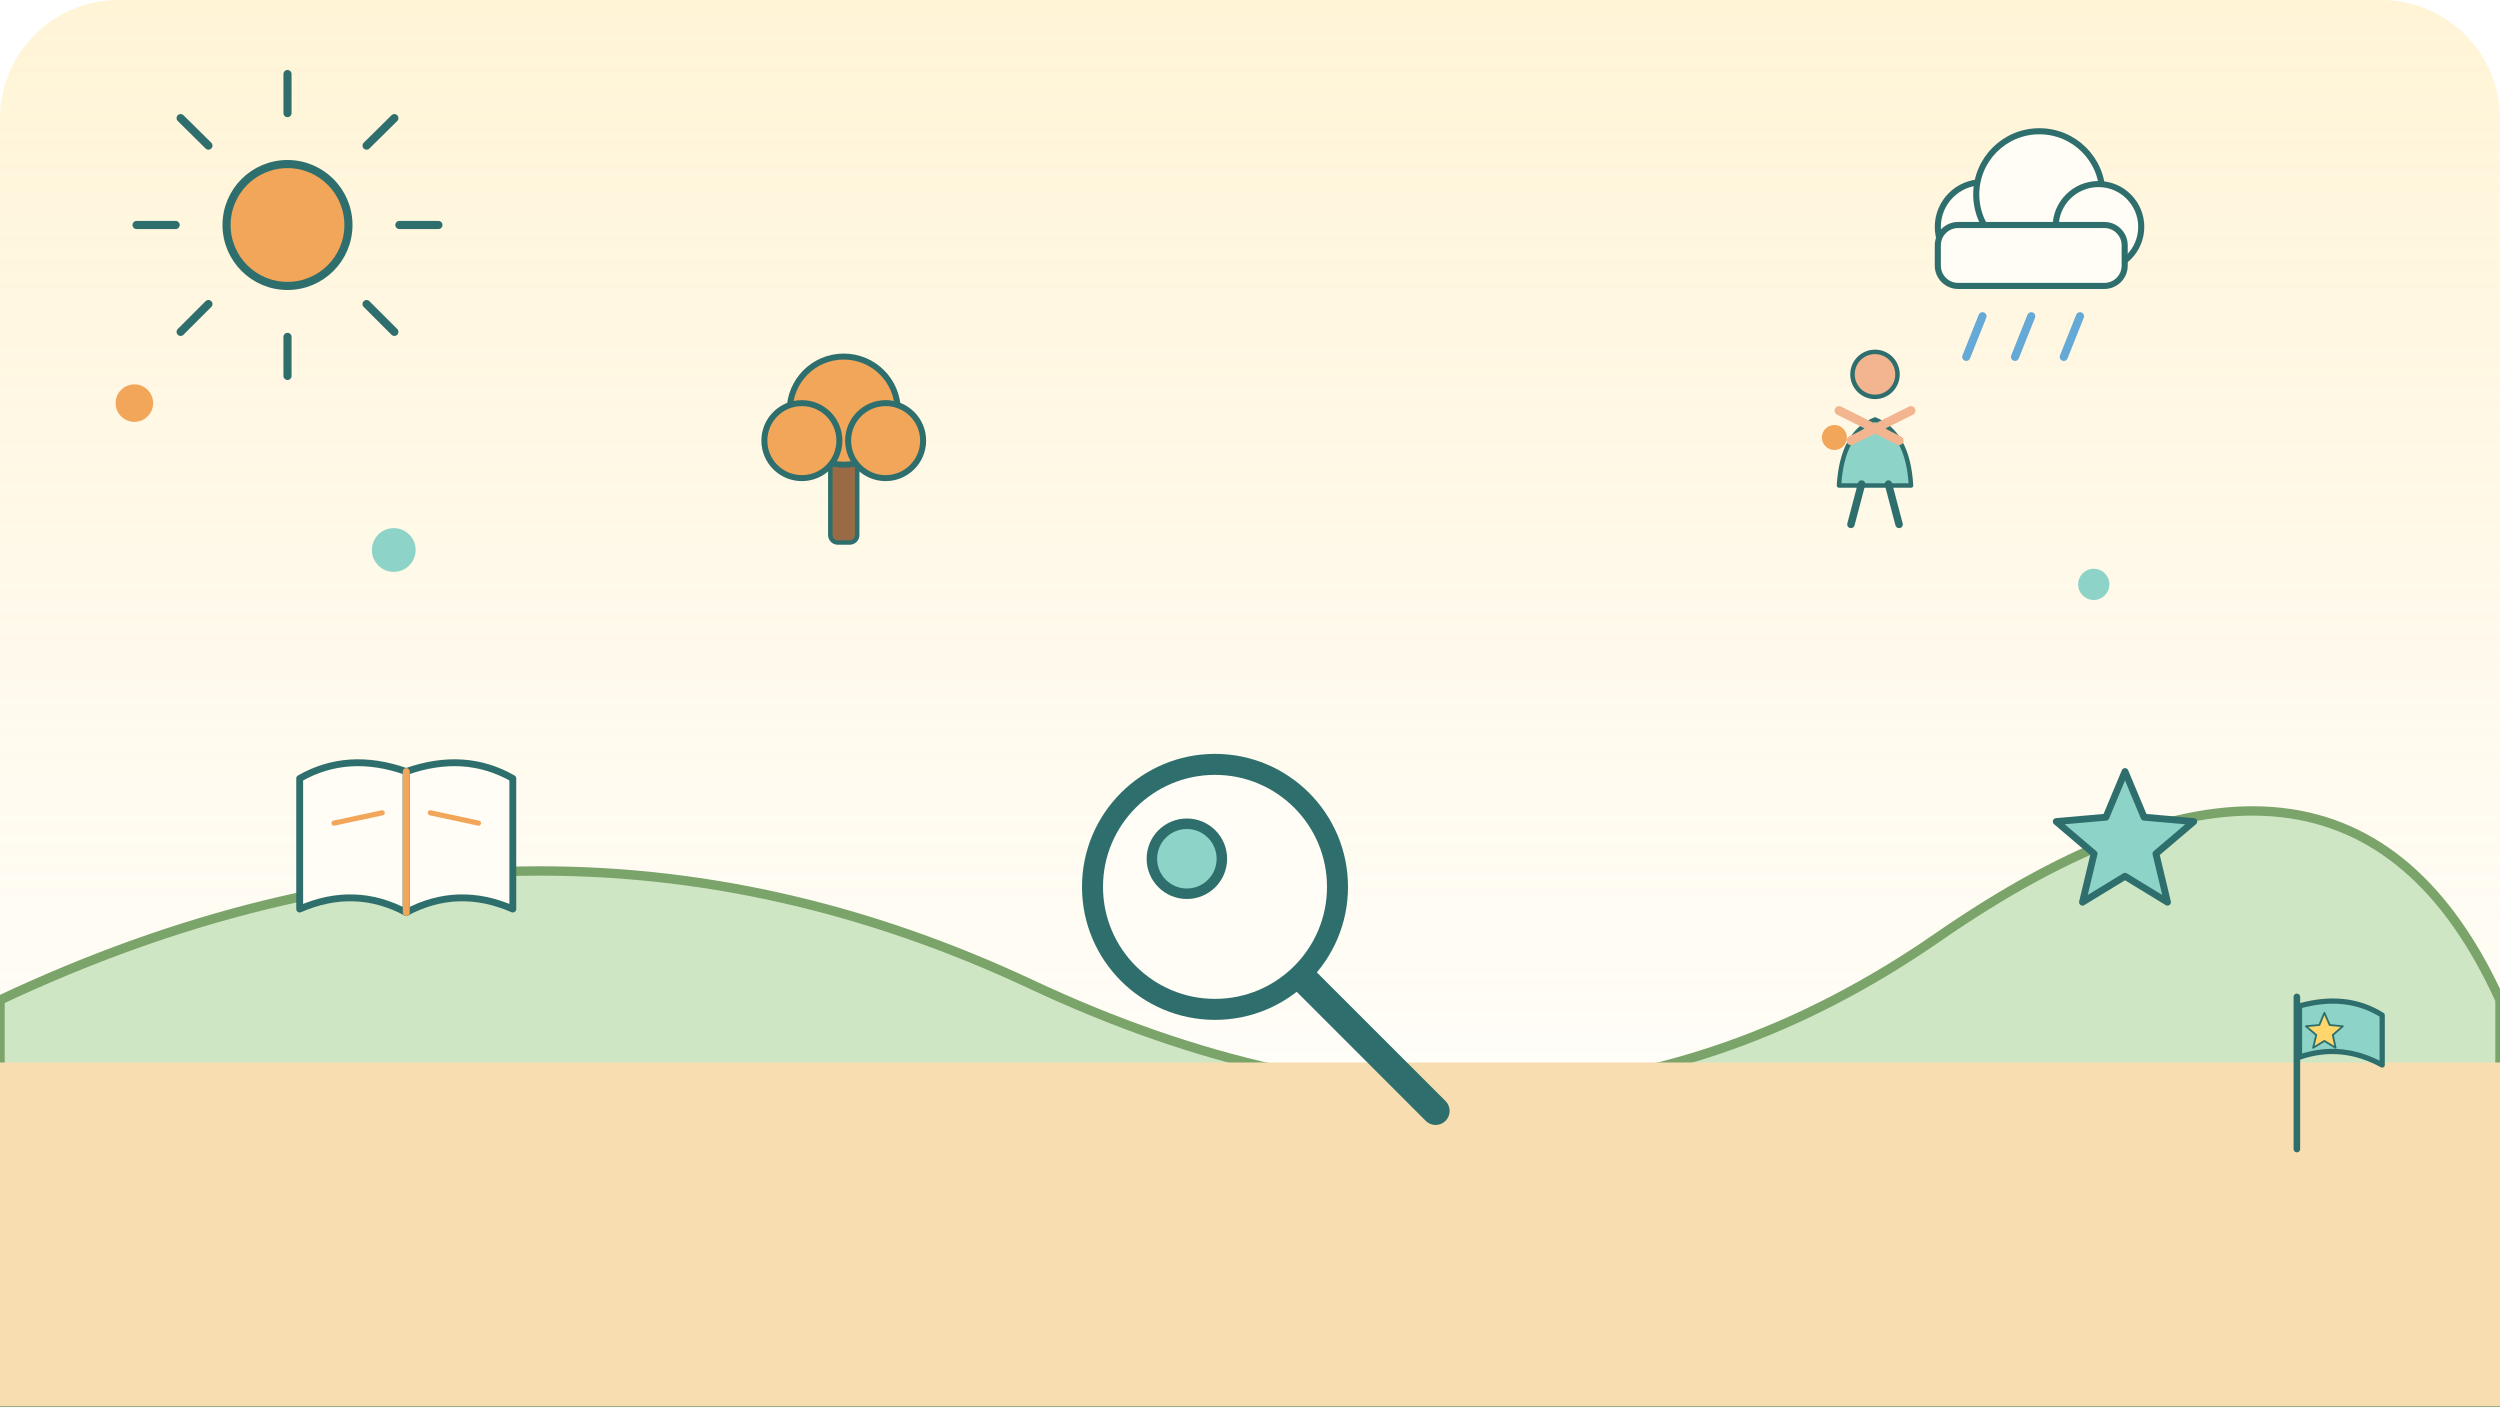
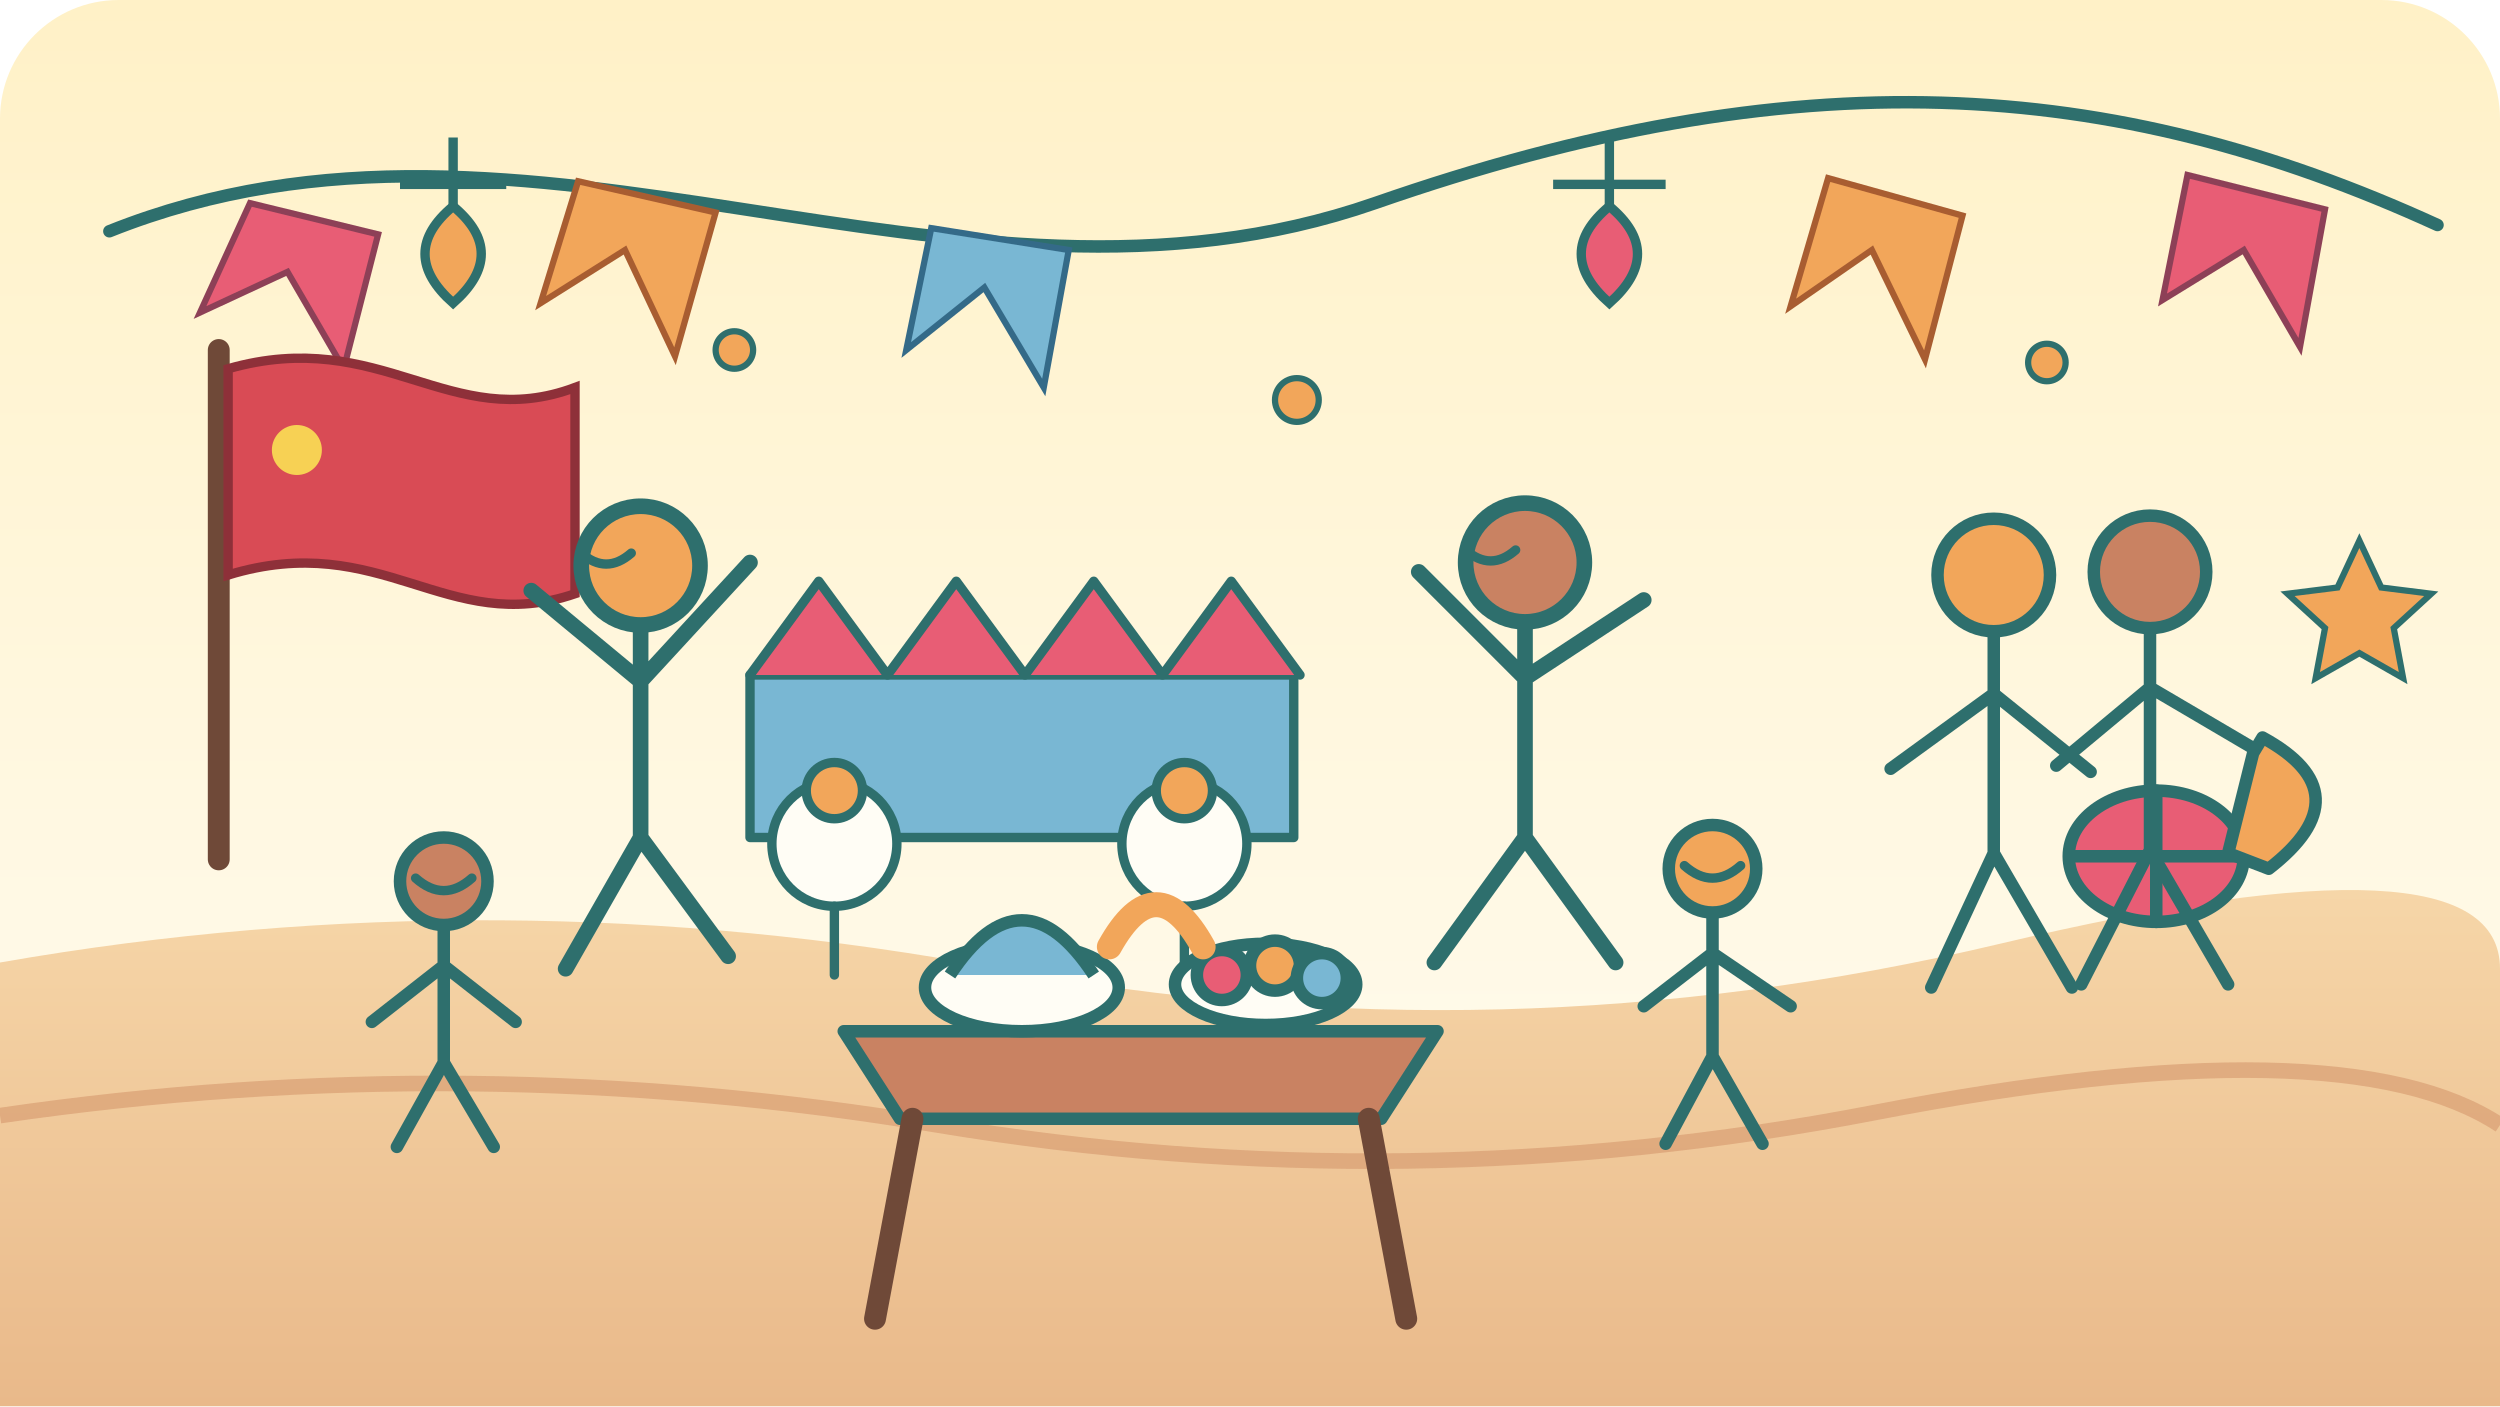
<svg xmlns="http://www.w3.org/2000/svg" width="800" height="450" viewBox="0 0 800 450" role="img" aria-labelledby="title desc">
  <defs>
    <linearGradient id="sky" x1="0" y1="0" x2="0" y2="1">
-       <stop offset="0" stop-color="#FFF4D6" />
-       <stop offset="1" stop-color="#FFFFFF" stop-opacity="0.72" />
+       <stop offset="0" stop-color="#FFF1C7" />
+       <stop offset="1" stop-color="#FFFDF5" />
+     </linearGradient>
+     <linearGradient id="street" x1="0" y1="0" x2="0" y2="1">
+       <stop offset="0" stop-color="#F6D6A8" />
+       <stop offset="1" stop-color="#E9B98A" />
    </linearGradient>
  </defs>
  <rect width="800" height="450" rx="38" fill="url(#sky)" />
-   <line x1="92.0" y1="36.2" x2="92.0" y2="23.7" stroke="#2E6F6D" stroke-width="2.6" stroke-linecap="round" />
-   <line x1="117.3" y1="46.6" x2="126.2" y2="37.8" stroke="#2E6F6D" stroke-width="2.6" stroke-linecap="round" />
-   <line x1="127.8" y1="72.0" x2="140.3" y2="72.0" stroke="#2E6F6D" stroke-width="2.6" stroke-linecap="round" />
-   <line x1="117.3" y1="97.3" x2="126.2" y2="106.2" stroke="#2E6F6D" stroke-width="2.6" stroke-linecap="round" />
-   <line x1="92.0" y1="107.8" x2="92.0" y2="120.3" stroke="#2E6F6D" stroke-width="2.6" stroke-linecap="round" />
-   <line x1="66.7" y1="97.3" x2="57.8" y2="106.2" stroke="#2E6F6D" stroke-width="2.6" stroke-linecap="round" />
-   <line x1="56.2" y1="72.0" x2="43.7" y2="72.0" stroke="#2E6F6D" stroke-width="2.6" stroke-linecap="round" />
-   <line x1="66.7" y1="46.6" x2="57.8" y2="37.8" stroke="#2E6F6D" stroke-width="2.6" stroke-linecap="round" />
-   <circle cx="92" cy="72" r="19.5" fill="#F2A65A" stroke="#2E6F6D" stroke-width="2.6" />
-   <circle cx="634.4" cy="72.6" r="14.3" fill="#FFFDF5" stroke="#2E6F6D" stroke-width="1.95" />
-   <circle cx="652.6" cy="62.2" r="20.2" fill="#FFFDF5" stroke="#2E6F6D" stroke-width="1.95" />
-   <circle cx="671.5" cy="72.6" r="13.7" fill="#FFFDF5" stroke="#2E6F6D" stroke-width="1.95" />
-   <rect x="620.1" y="72.0" width="59.8" height="19.5" rx="6.5" fill="#FFFDF5" stroke="#2E6F6D" stroke-width="1.95" />
-   <line x1="634.4" y1="101.2" x2="629.2" y2="114.2" stroke="#65A9D6" stroke-width="2.6" stroke-linecap="round" />
-   <line x1="650.0" y1="101.2" x2="644.8" y2="114.2" stroke="#65A9D6" stroke-width="2.6" stroke-linecap="round" />
-   <line x1="665.6" y1="101.2" x2="660.4" y2="114.2" stroke="#65A9D6" stroke-width="2.6" stroke-linecap="round" />
-   <path d="M0 320 Q170 240 330 315 T620 300 T800 320 L800 450 L0 450 Z" fill="#CFE6C4" stroke="#7AA46A" stroke-width="3" stroke-linecap="round" stroke-linejoin="round" />
-   <rect x="0" y="340" width="800" height="110" rx="0" fill="#F8DDB0" stroke="none" stroke-width="0" />
-   <circle cx="388.8" cy="283.8" r="39.2" fill="#FFFDF5" stroke="#2E6F6D" stroke-width="6.72" />
-   <line x1="417.9" y1="314.0" x2="459.4" y2="355.5" stroke="#2E6F6D" stroke-width="8.96" stroke-linecap="round" />
-   <circle cx="379.8" cy="274.8" r="11.2" fill="#8DD3C7" stroke="#2E6F6D" stroke-width="3.36" />
-   <path d="M130,246.9 Q111.3,240.3 95.9,249.1 L95.9,290.9 Q113.5,283.2 130,292.0 Z" fill="#FFFDF5" stroke="#2E6F6D" stroke-width="2.2" stroke-linecap="round" stroke-linejoin="round" />
-   <path d="M130,246.9 Q148.7,240.3 164.1,249.1 L164.1,290.9 Q146.5,283.2 130,292.0 Z" fill="#FFFDF5" stroke="#2E6F6D" stroke-width="2.2" stroke-linecap="round" stroke-linejoin="round" />
-   <line x1="130" y1="246.9" x2="130" y2="292.0" stroke="#F2A65A" stroke-width="2.2" stroke-linecap="round" />
-   <line x1="106.9" y1="263.4" x2="122.3" y2="260.1" stroke="#F2A65A" stroke-width="1.65" stroke-linecap="round" />
-   <line x1="137.7" y1="260.1" x2="153.1" y2="263.4" stroke="#F2A65A" stroke-width="1.65" stroke-linecap="round" />
-   <polygon points="680.0,246.9 686.1,261.5 702.0,262.9 689.9,273.2 693.6,288.7 680.0,280.4 666.4,288.7 670.1,273.2 658.0,262.9 673.9,261.5" fill="#8DD3C7" stroke="#2E6F6D" stroke-width="2.2" stroke-linejoin="round" />
-   <rect x="265.7" y="140" width="8.6" height="33.6" rx="2.4" fill="#9A6A45" stroke="#2E6F6D" stroke-width="1.44" />
-   <circle cx="270" cy="131.4" r="17.3" fill="#F2A65A" stroke="#2E6F6D" stroke-width="1.92" />
-   <circle cx="256.6" cy="141.0" r="12.0" fill="#F2A65A" stroke="#2E6F6D" stroke-width="1.92" />
-   <circle cx="283.4" cy="141.0" r="12.0" fill="#F2A65A" stroke="#2E6F6D" stroke-width="1.92" />
-   <circle cx="600" cy="119.8" r="7.2" fill="#F2B58F" stroke="#2E6F6D" stroke-width="1.44" />
-   <path d="M588.48,155.36 Q589.44,138.56 600,134.24 Q610.56,138.56 611.52,155.36 Z" fill="#8DD3C7" stroke="#2E6F6D" stroke-width="1.44" stroke-linecap="round" stroke-linejoin="round" />
-   <line x1="592.3" y1="141.0" x2="611.5" y2="131.4" stroke="#F2B58F" stroke-width="2.88" stroke-linecap="round" />
-   <line x1="607.7" y1="141.0" x2="588.5" y2="131.4" stroke="#F2B58F" stroke-width="2.88" stroke-linecap="round" />
-   <line x1="595.7" y1="154.9" x2="592.3" y2="167.8" stroke="#2E6F6D" stroke-width="2.4" stroke-linecap="round" />
-   <line x1="604.3" y1="154.9" x2="607.7" y2="167.8" stroke="#2E6F6D" stroke-width="2.4" stroke-linecap="round" />
-   <circle cx="587" cy="140" r="4" fill="#F2A65A" stroke="none" stroke-width="0" />
-   <circle cx="670" cy="187" r="5" fill="#8DD3C7" stroke="none" stroke-width="0" />
-   <circle cx="43" cy="129" r="6" fill="#F2A65A" stroke="none" stroke-width="0" />
-   <circle cx="126" cy="176" r="7" fill="#8DD3C7" stroke="none" stroke-width="0" />
-   <line x1="735" y1="319.0" x2="735" y2="367.7" stroke="#2E6F6D" stroke-width="2.1" stroke-linecap="round" />
-   <path d="M735.84,321.9 Q750.96,317.7 762.3,324.84 L762.3,340.8 Q749.28,333.66 735.84,338.28 Z" fill="#8DD3C7" stroke="#2E6F6D" stroke-width="1.68" stroke-linecap="round" stroke-linejoin="round" />
-   <polygon points="743.8,324.1 745.5,328.0 749.7,328.4 746.5,331.2 747.4,335.3 743.8,333.1 740.2,335.3 741.2,331.2 737.9,328.4 742.2,328.0" fill="#FFD66B" stroke="#2E6F6D" stroke-width="0.588" stroke-linejoin="round" />
+   <path d="M0 308 Q160 280 320 310 T640 302 T800 310 V450 H0Z" fill="url(#street)" />
+   <path d="M0 357 Q150 335 300 360 T600 356 T800 360" fill="none" stroke="#D79B70" stroke-width="5" opacity=".65" />
+   <path d="M35 74 C170 20 305 112 440 65 S675 24 780 72" fill="none" stroke="#2E6F6D" stroke-width="4" stroke-linecap="round" />
+   <path d="M80 65 l-16 35 28-13 18 31 11-43z" fill="#E85D75" stroke="#8D4057" stroke-width="2" />
+   <path d="M185 58 l-12 39 27-17 16 34 13-46z" fill="#F2A65A" stroke="#A85D31" stroke-width="2" />
+   <path d="M298 73 l-8 39 25-20 19 32 8-44z" fill="#79B7D3" stroke="#346A88" stroke-width="2" />
+   <path d="M585 57 l-12 41 26-18 17 35 12-46z" fill="#F2A65A" stroke="#A85D31" stroke-width="2" />
+   <path d="M700 56 l-8 40 26-16 18 31 8-44z" fill="#E85D75" stroke="#8D4057" stroke-width="2" />
+   <g stroke="#2E6F6D" stroke-width="3">
+     <path d="M145 44 v38 M128 59 h34" />
+     <path d="M145 66 q-18 15 0 31 q18-16 0-31z" fill="#F2A65A" />
+     <path d="M515 43 v42 M497 59 h36" />
+     <path d="M515 66 q-18 15 0 31 q18-16 0-31z" fill="#E85D75" />
+   </g>
+   <g id="red-flag">
+     <path d="M70 112 V275" stroke="#6F4938" stroke-width="7" stroke-linecap="round" />
+     <path d="M73 118 C122 104 144 139 184 124 L184 190 C143 204 122 169 73 184Z" fill="#D94B55" stroke="#8E3039" stroke-width="3" />
+     <circle cx="95" cy="144" r="8" fill="#F7D154" />
+   </g>
+   <g id="parade" stroke="#2E6F6D" stroke-width="3" stroke-linecap="round" stroke-linejoin="round">
+     <path d="M240 268 h174 v-52 h-174z" fill="#79B7D3" />
+     <path d="M240 216 l22-30 22 30 22-30 22 30 22-30 22 30 22-30 22 30" fill="#E85D75" />
+     <circle cx="267" cy="270" r="20" fill="#FFFDF5" />
+     <circle cx="379" cy="270" r="20" fill="#FFFDF5" />
+     <path d="M267 290 v22 M379 290 v22" />
+     <circle cx="267" cy="253" r="9" fill="#F2A65A" />
+     <circle cx="379" cy="253" r="9" fill="#F2A65A" />
+   </g>
+   <g id="dancing-people" stroke="#2E6F6D" stroke-width="5" stroke-linecap="round" stroke-linejoin="round">
+     <circle cx="205" cy="181" r="19" fill="#F2A65A" />
+     <path d="M205 201 v67 M205 218 l-35-29 M205 218 l35-38 M205 268 l-24 42 M205 268 l28 38" fill="none" />
+     <circle cx="488" cy="180" r="19" fill="#C98262" />
+     <path d="M488 200 v68 M488 217 l-34-34 M488 217 l38-25 M488 268 l-29 40 M488 268 l29 40" fill="none" />
+     <path d="M186 177 q8 7 16 0 M469 176 q8 7 16 0" fill="none" stroke-width="3" />
+   </g>
+   <g id="laughing-children" stroke="#2E6F6D" stroke-width="4" stroke-linecap="round" stroke-linejoin="round">
+     <circle cx="142" cy="282" r="14" fill="#C98262" />
+     <path d="M142 297 v43 M142 309 l-23 18 M142 309 l23 18 M142 340 l-15 27 M142 340 l16 27" fill="none" />
+     <path d="M133 281 q9 8 18 0" fill="none" stroke-width="3" />
+     <circle cx="548" cy="278" r="14" fill="#F2A65A" />
+     <path d="M548 293 v45 M548 305 l-22 17 M548 305 l25 17 M548 338 l-15 28 M548 338 l16 28" fill="none" />
+     <path d="M539 277 q9 8 18 0" fill="none" stroke-width="3" />
+   </g>
+   <g id="food-table" stroke="#2E6F6D" stroke-width="4" stroke-linejoin="round">
+     <path d="M270 330 h190 l-18 28 H288Z" fill="#C98262" />
+     <path d="M292 358 l-12 64 M438 358 l12 64" fill="none" stroke="#6F4938" stroke-width="7" stroke-linecap="round" />
+     <ellipse cx="327" cy="316" rx="31" ry="14" fill="#FFFDF5" />
+     <path d="M304 312 q23-35 46 0" fill="#79B7D3" />
+     <ellipse cx="405" cy="315" rx="29" ry="13" fill="#FFFDF5" />
+     <circle cx="391" cy="312" r="8" fill="#E85D75" />
+     <circle cx="408" cy="309" r="8" fill="#F2A65A" />
+     <circle cx="423" cy="313" r="8" fill="#79B7D3" />
+     <path d="M355 303 q15-27 30 0" fill="none" stroke="#F2A65A" stroke-width="8" stroke-linecap="round" />
+   </g>
+   <g id="band-playing" stroke="#2E6F6D" stroke-width="4" stroke-linecap="round" stroke-linejoin="round">
+     <circle cx="638" cy="184" r="18" fill="#F2A65A" />
+     <path d="M638 203 v70 M638 222 l-33 24 M638 222 l31 25 M638 273 l-20 43 M638 273 l25 43" fill="none" />
+     <ellipse cx="690" cy="274" rx="28" ry="21" fill="#E85D75" />
+     <path d="M663 274 h54 M690 253 v42" />
+     <circle cx="688" cy="183" r="18" fill="#C98262" />
+     <path d="M688 202 v70 M688 220 l-30 25 M688 220 l34 20 M688 272 l-22 43 M688 272 l25 43" fill="none" />
+     <path d="M724 236 q33 18 2 42 l-13-5 8-32z" fill="#F2A65A" />
+   </g>
+   <g fill="#F2A65A" stroke="#2E6F6D" stroke-width="2">
+     <circle cx="235" cy="112" r="6" />
+     <circle cx="415" cy="128" r="7" />
+     <circle cx="655" cy="116" r="6" />
+     <path d="M755 173 l7 15 16 2-12 11 3 16-14-8-14 8 3-16-12-11 16-2z" />
+   </g>
</svg>
